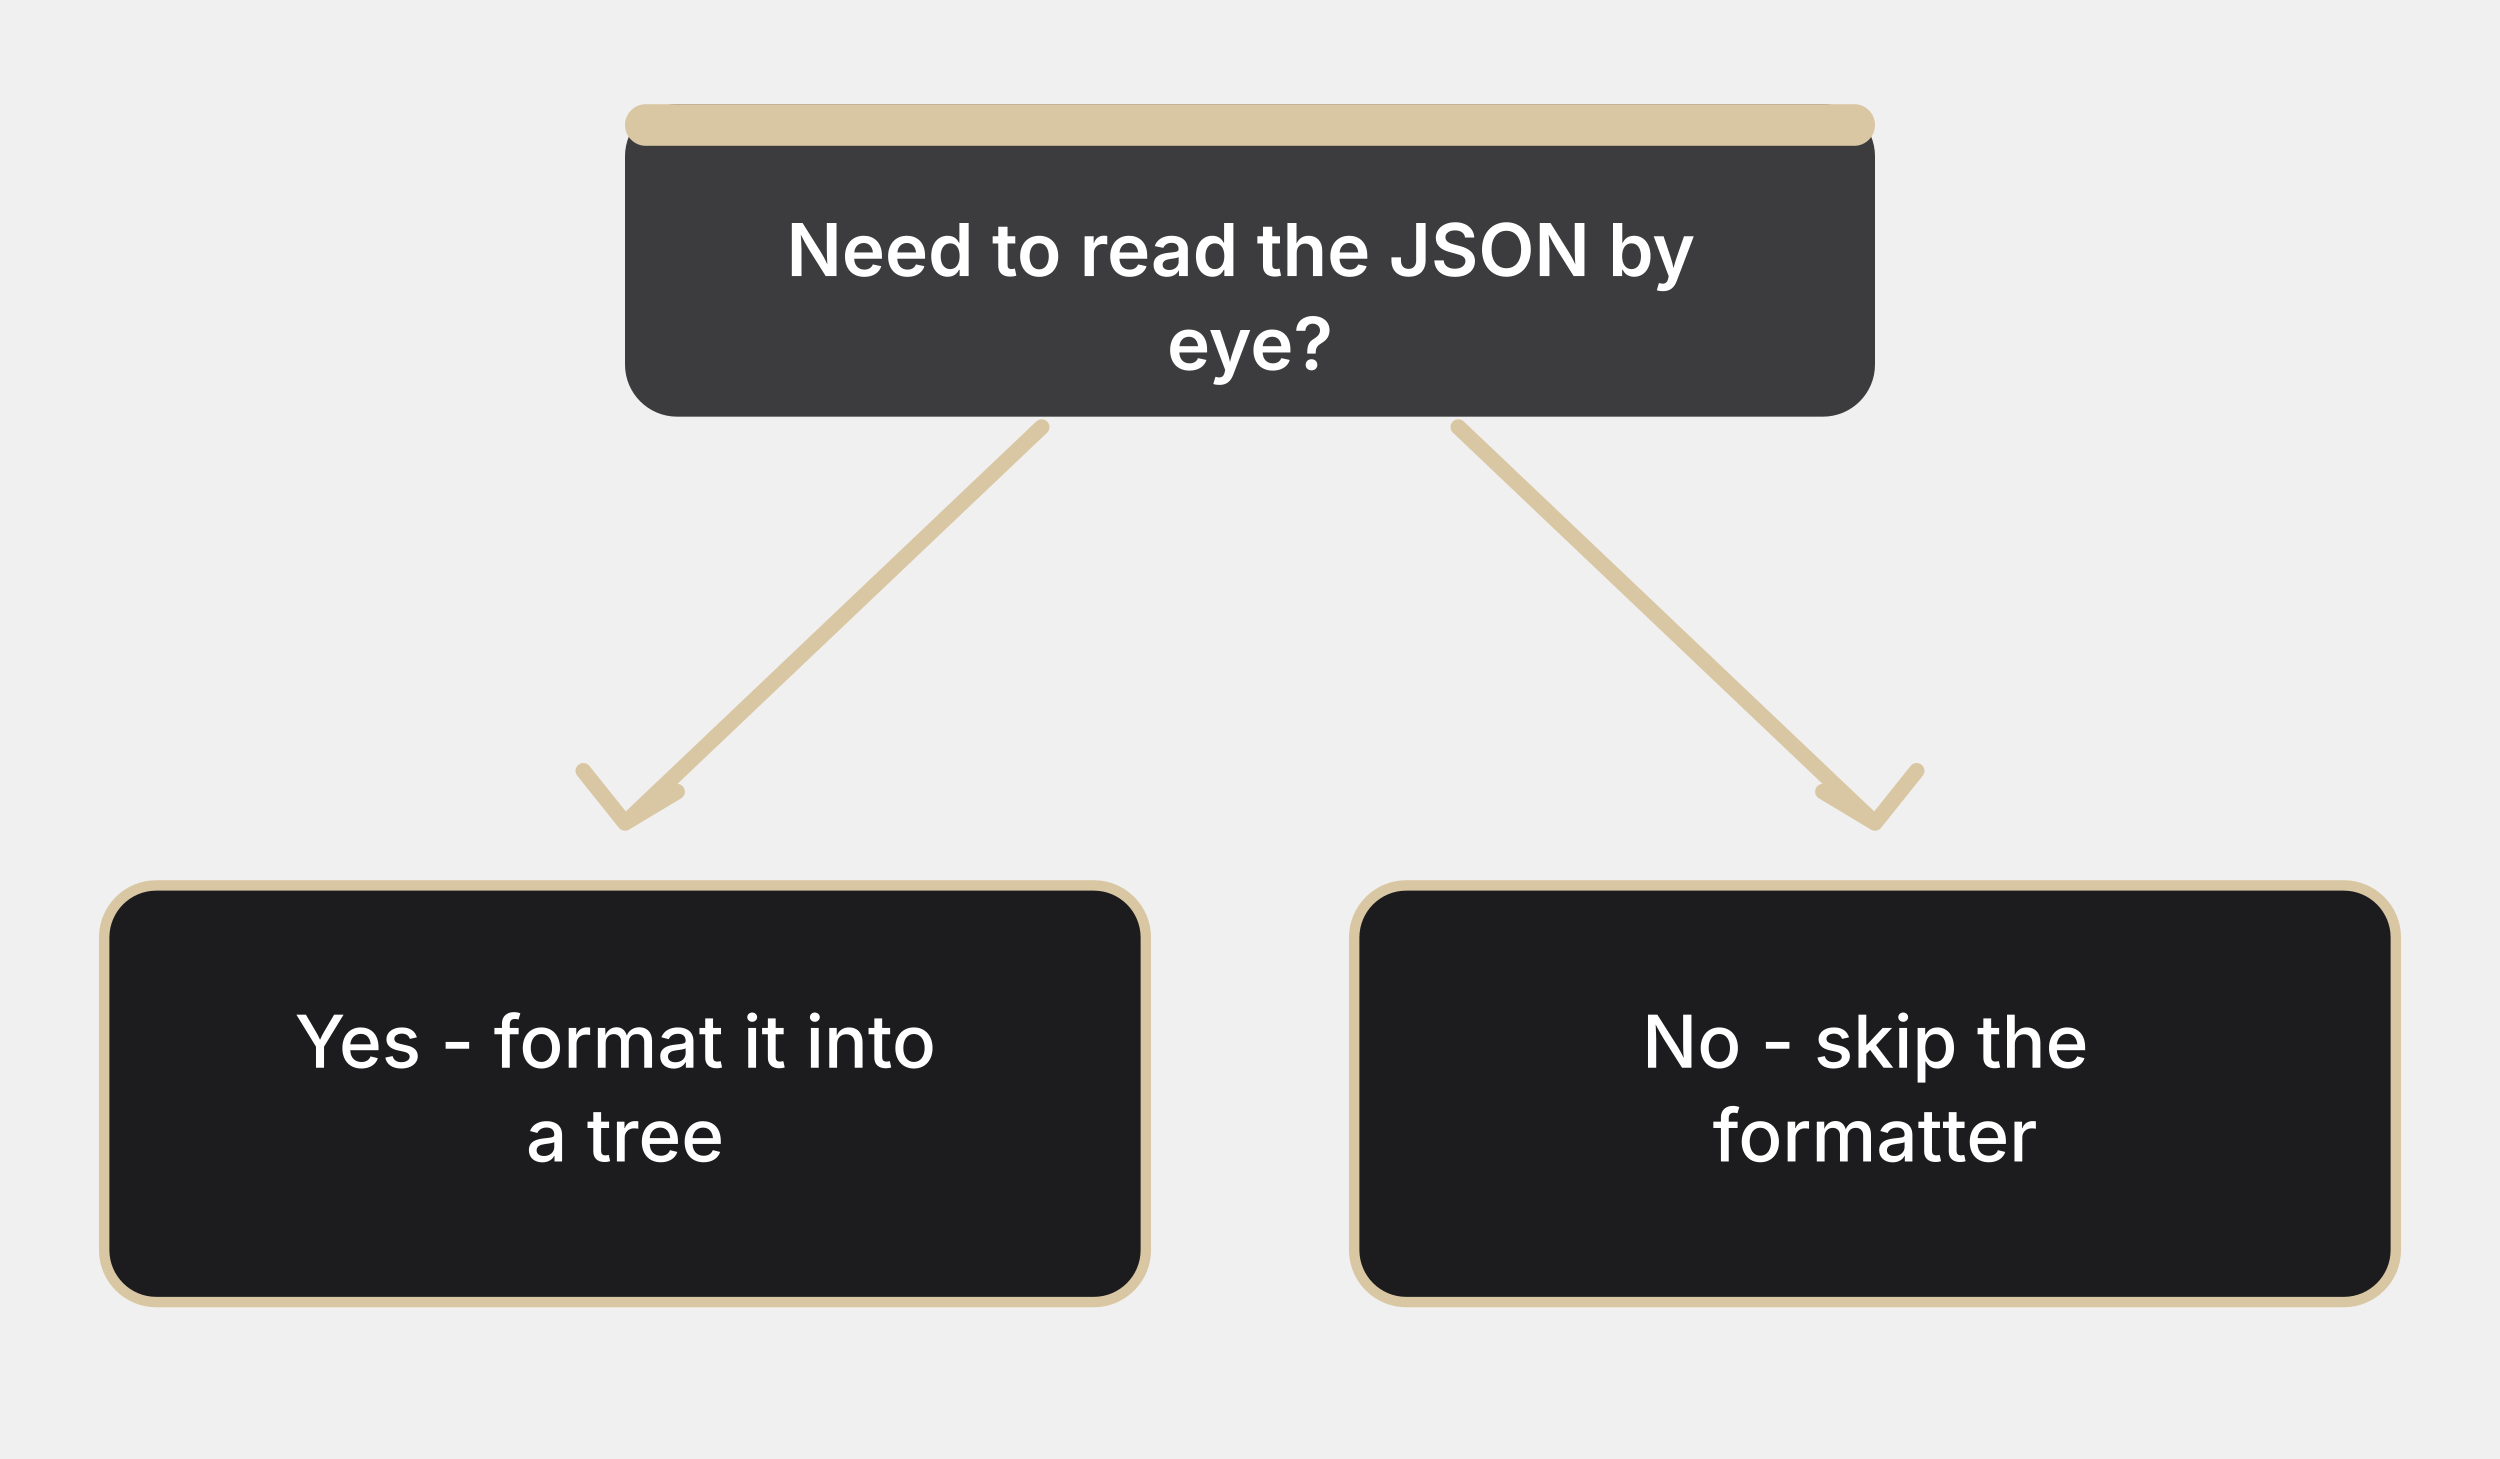
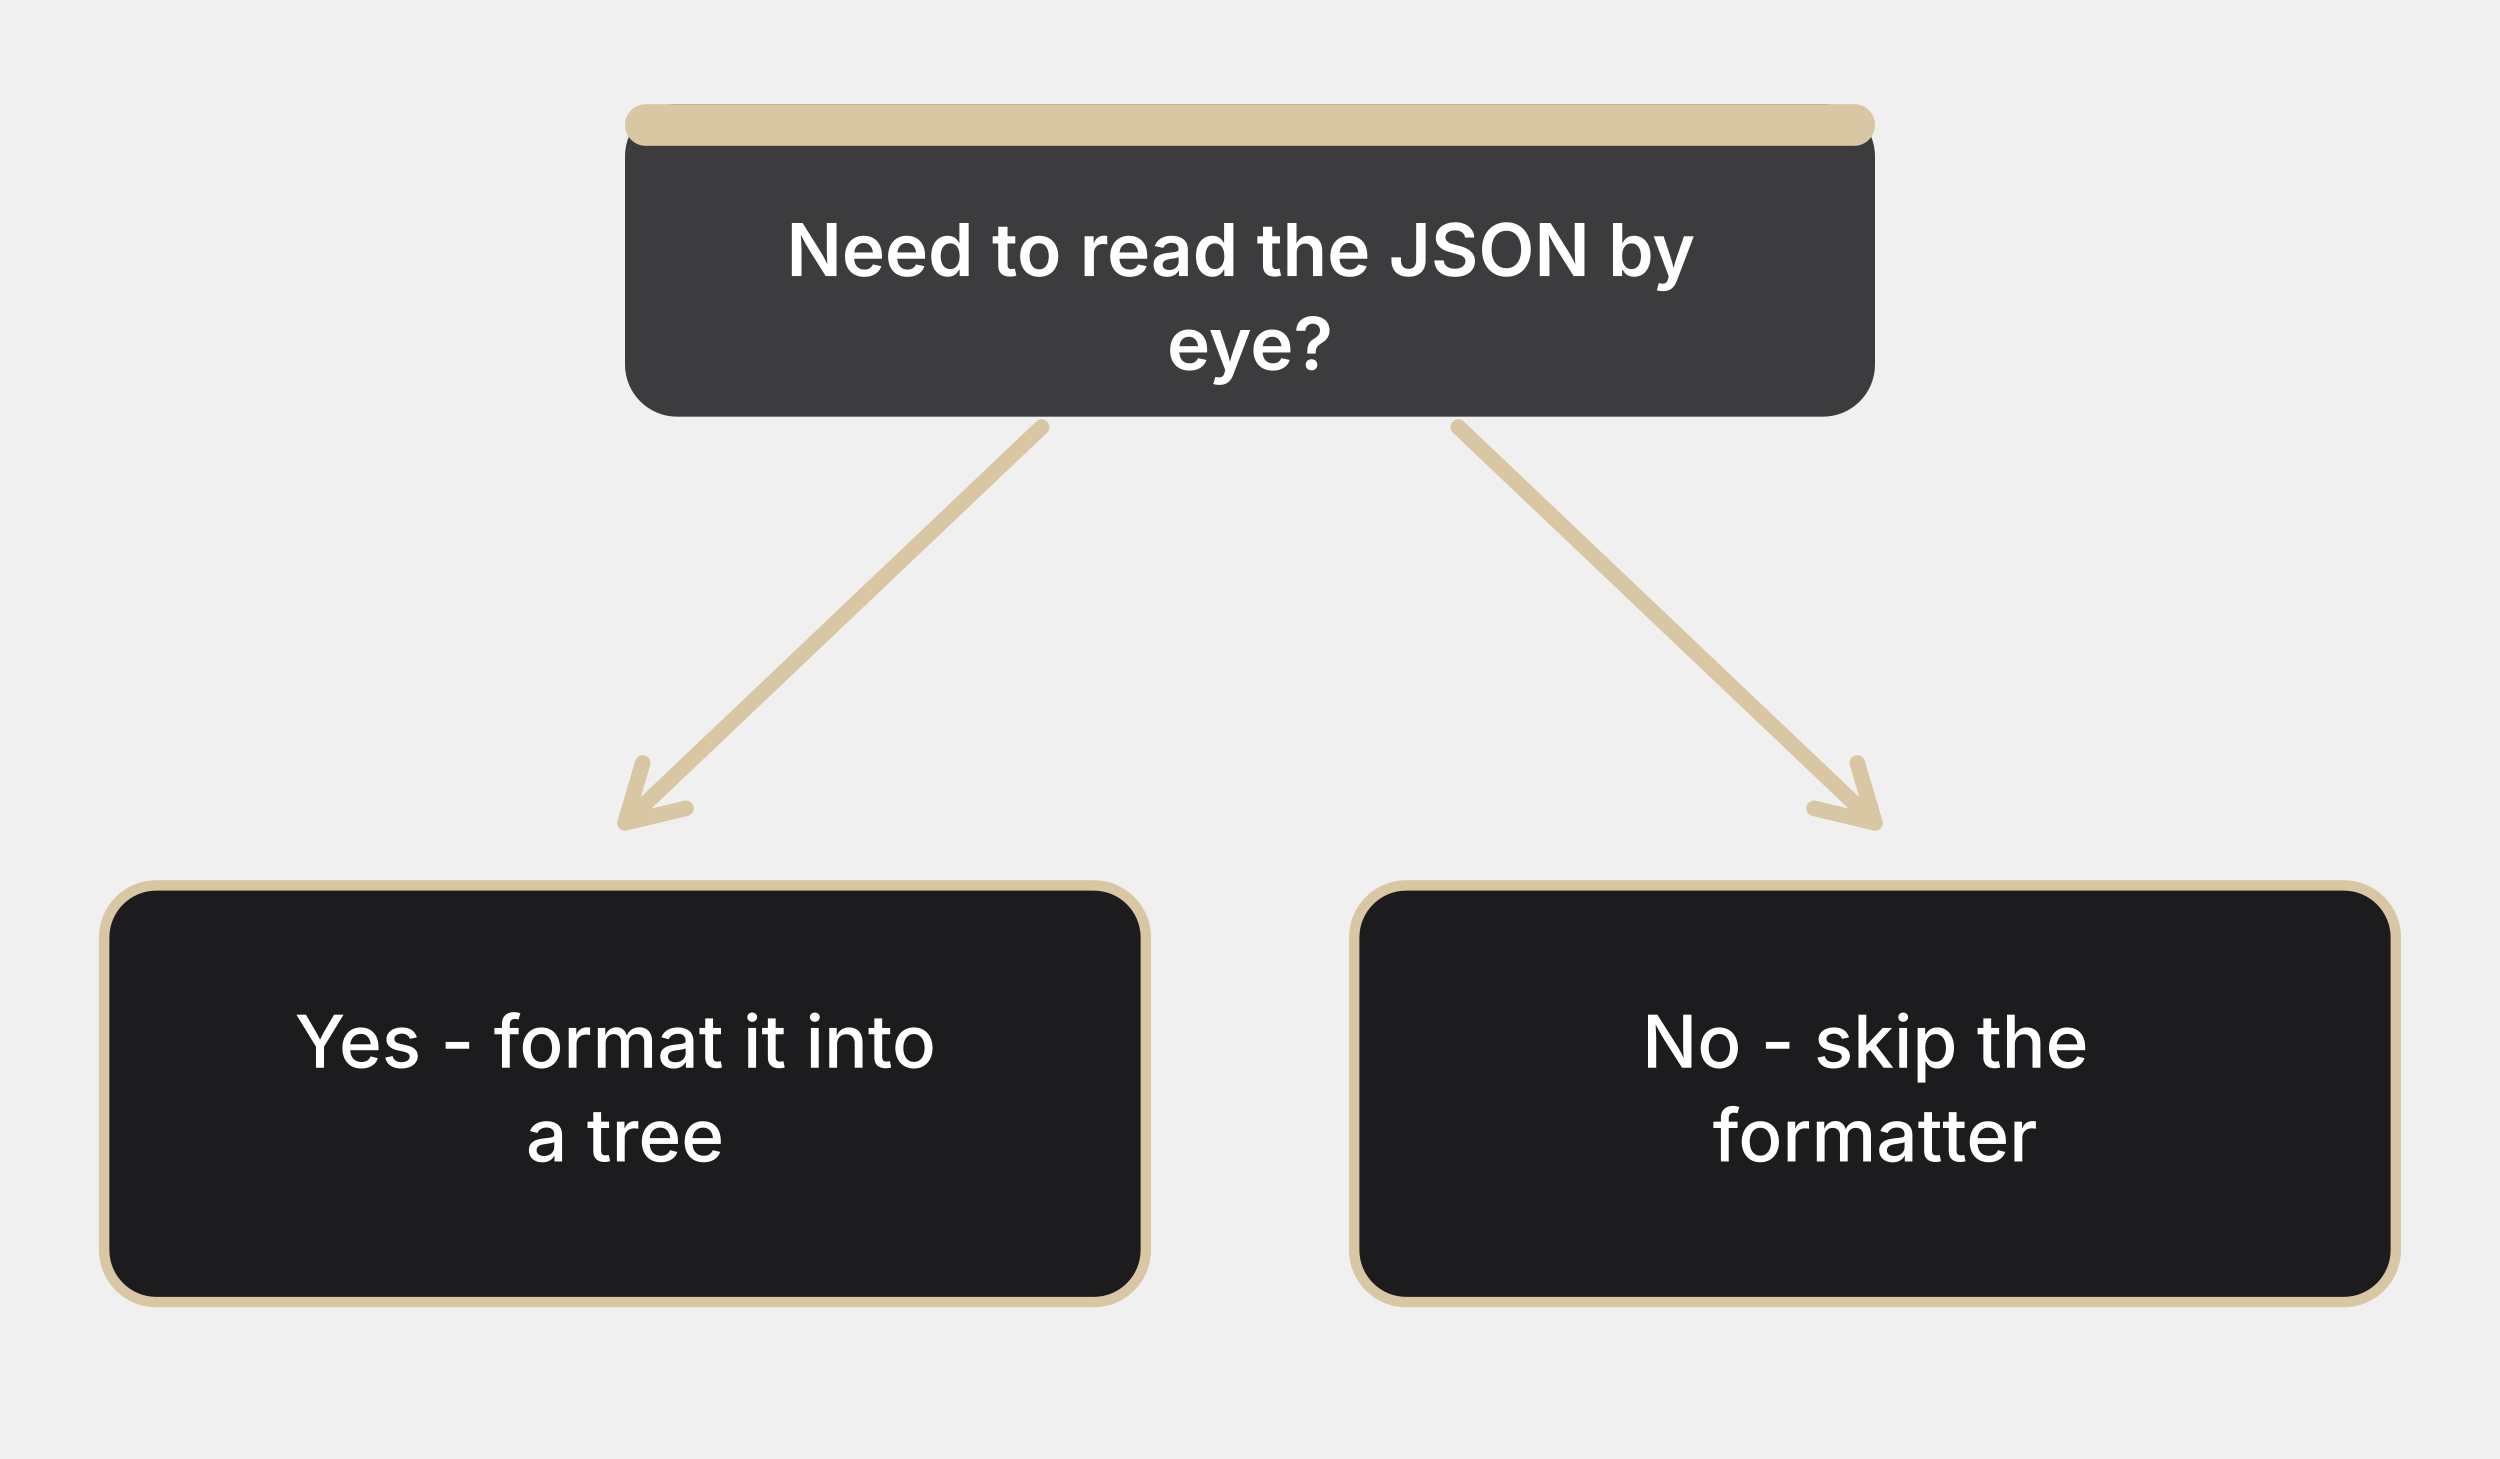
<svg xmlns="http://www.w3.org/2000/svg" viewBox="0 0 480 280" role="img" aria-labelledby="svg-decisiontree2branch-4795d3-title svg-decisiontree2branch-4795d3-desc">
-   <path d="M 200 82 L 120 158 M 112 148 L 120 158 L 130 152" stroke="#D9C7A3" stroke-width="3" stroke-linecap="round" stroke-linejoin="round" fill="none" aria-hidden="true" />
-   <path d="M 280 82 L 360 158 M 350 152 L 360 158 L 368 148" stroke="#D9C7A3" stroke-width="3" stroke-linecap="round" stroke-linejoin="round" fill="none" aria-hidden="true" />
+   <path d="M 200 82 L 120 158 M 131.7 155.2 L 120 158 L 123.4 146.5" stroke="#D9C7A3" stroke-width="3" stroke-linecap="round" stroke-linejoin="round" fill="none" aria-hidden="true" />
+   <path d="M 280 82 L 360 158 M 348.3 155.2 L 360 158 L 356.6 146.5" stroke="#D9C7A3" stroke-width="3" stroke-linecap="round" stroke-linejoin="round" fill="none" aria-hidden="true" />
  <rect x="120" y="20" width="240" height="60" rx="10" fill="#3C3C3E" aria-hidden="true" />
  <rect x="120" y="20" width="240" height="8" rx="4" fill="#D9C7A3" aria-hidden="true" />
  <text x="240" y="53" text-anchor="middle" font-family="-apple-system,BlinkMacSystemFont,'Segoe UI',sans-serif" font-size="14" font-weight="600" fill="#FFFFFF">
    <tspan x="240" dy="0">Need to read the JSON by</tspan>
    <tspan x="240" dy="18">eye?</tspan>
  </text>
  <rect x="20" y="170" width="200" height="80" rx="10" fill="#1C1C1E" stroke="#D9C7A3" stroke-width="2" aria-hidden="true" />
  <text x="120" y="205" text-anchor="middle" font-family="-apple-system,BlinkMacSystemFont,'Segoe UI',sans-serif" font-size="14" font-weight="500" fill="#FFFFFF">
    <tspan x="120" dy="0">Yes - format it into</tspan>
    <tspan x="120" dy="18">a tree</tspan>
  </text>
  <rect x="260" y="170" width="200" height="80" rx="10" fill="#1C1C1E" stroke="#D9C7A3" stroke-width="2" aria-hidden="true" />
  <text x="360" y="205" text-anchor="middle" font-family="-apple-system,BlinkMacSystemFont,'Segoe UI',sans-serif" font-size="14" font-weight="500" fill="#FFFFFF">
    <tspan x="360" dy="0">No - skip the</tspan>
    <tspan x="360" dy="18">formatter</tspan>
  </text>
</svg>
